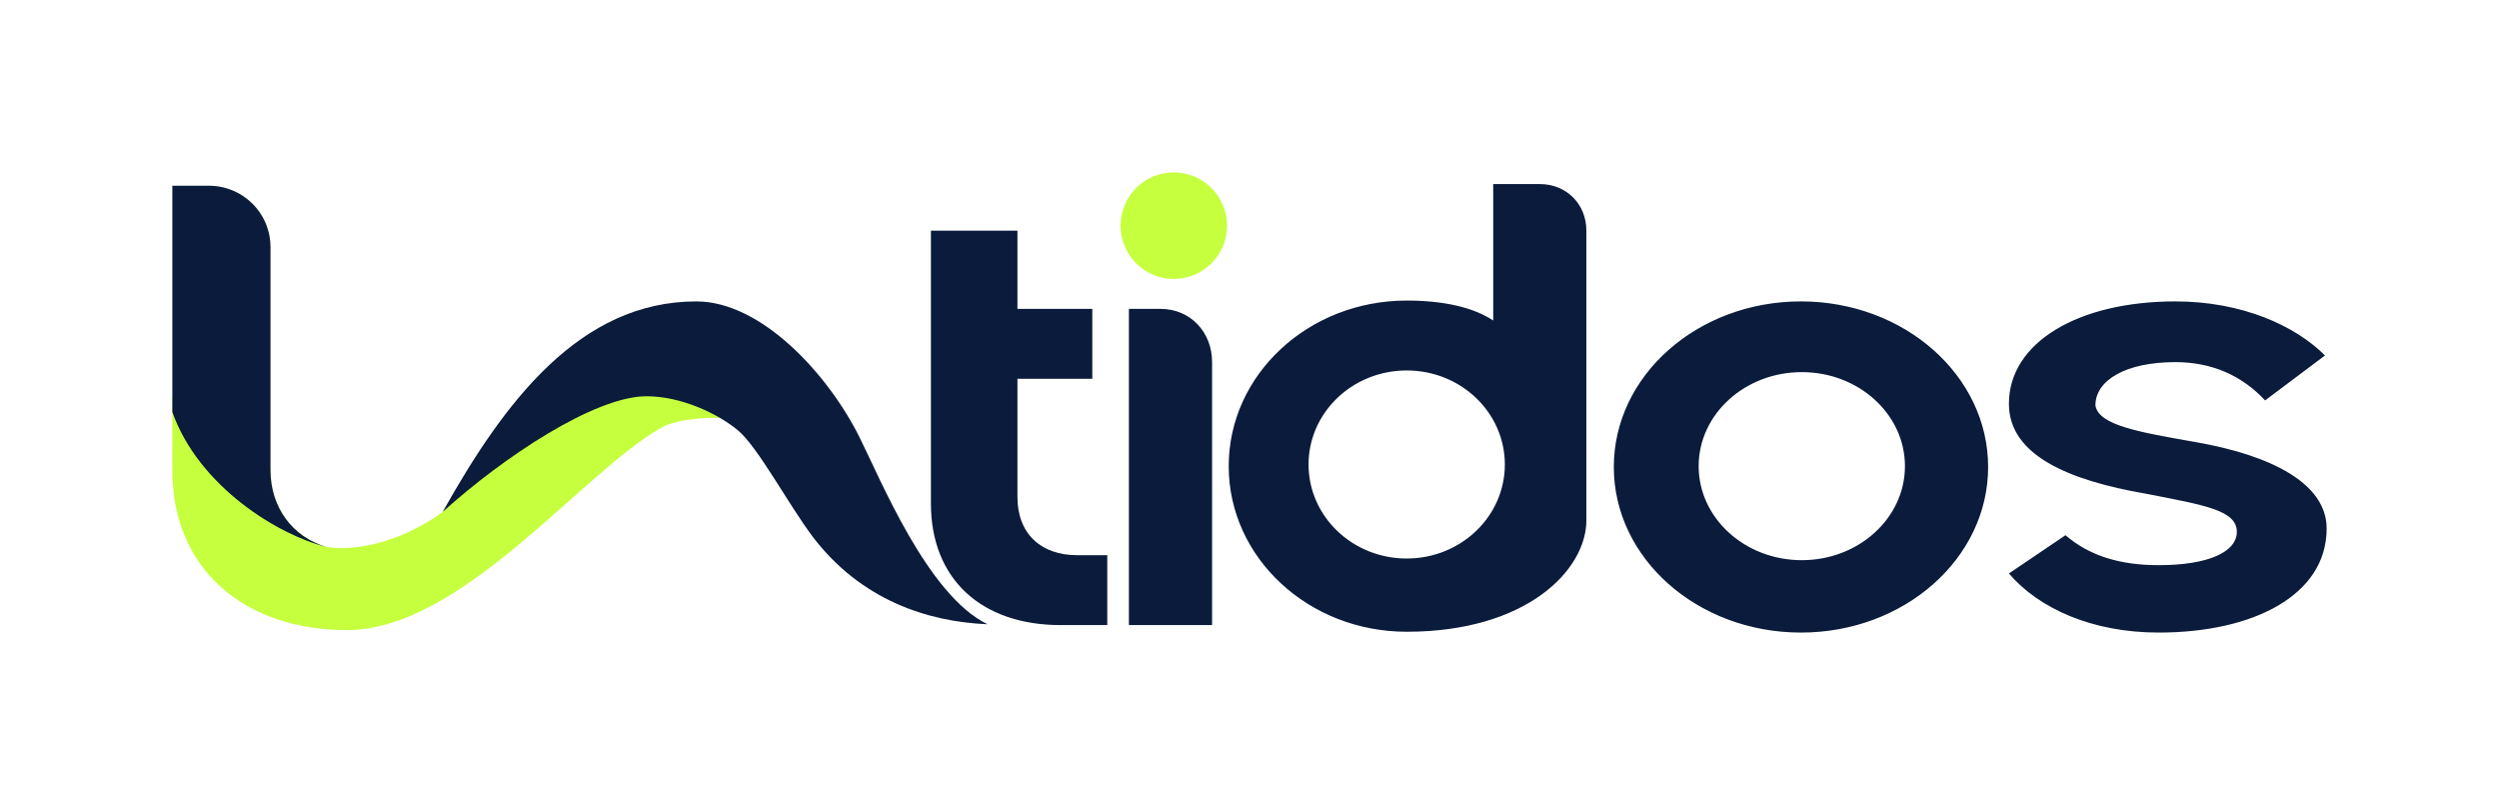
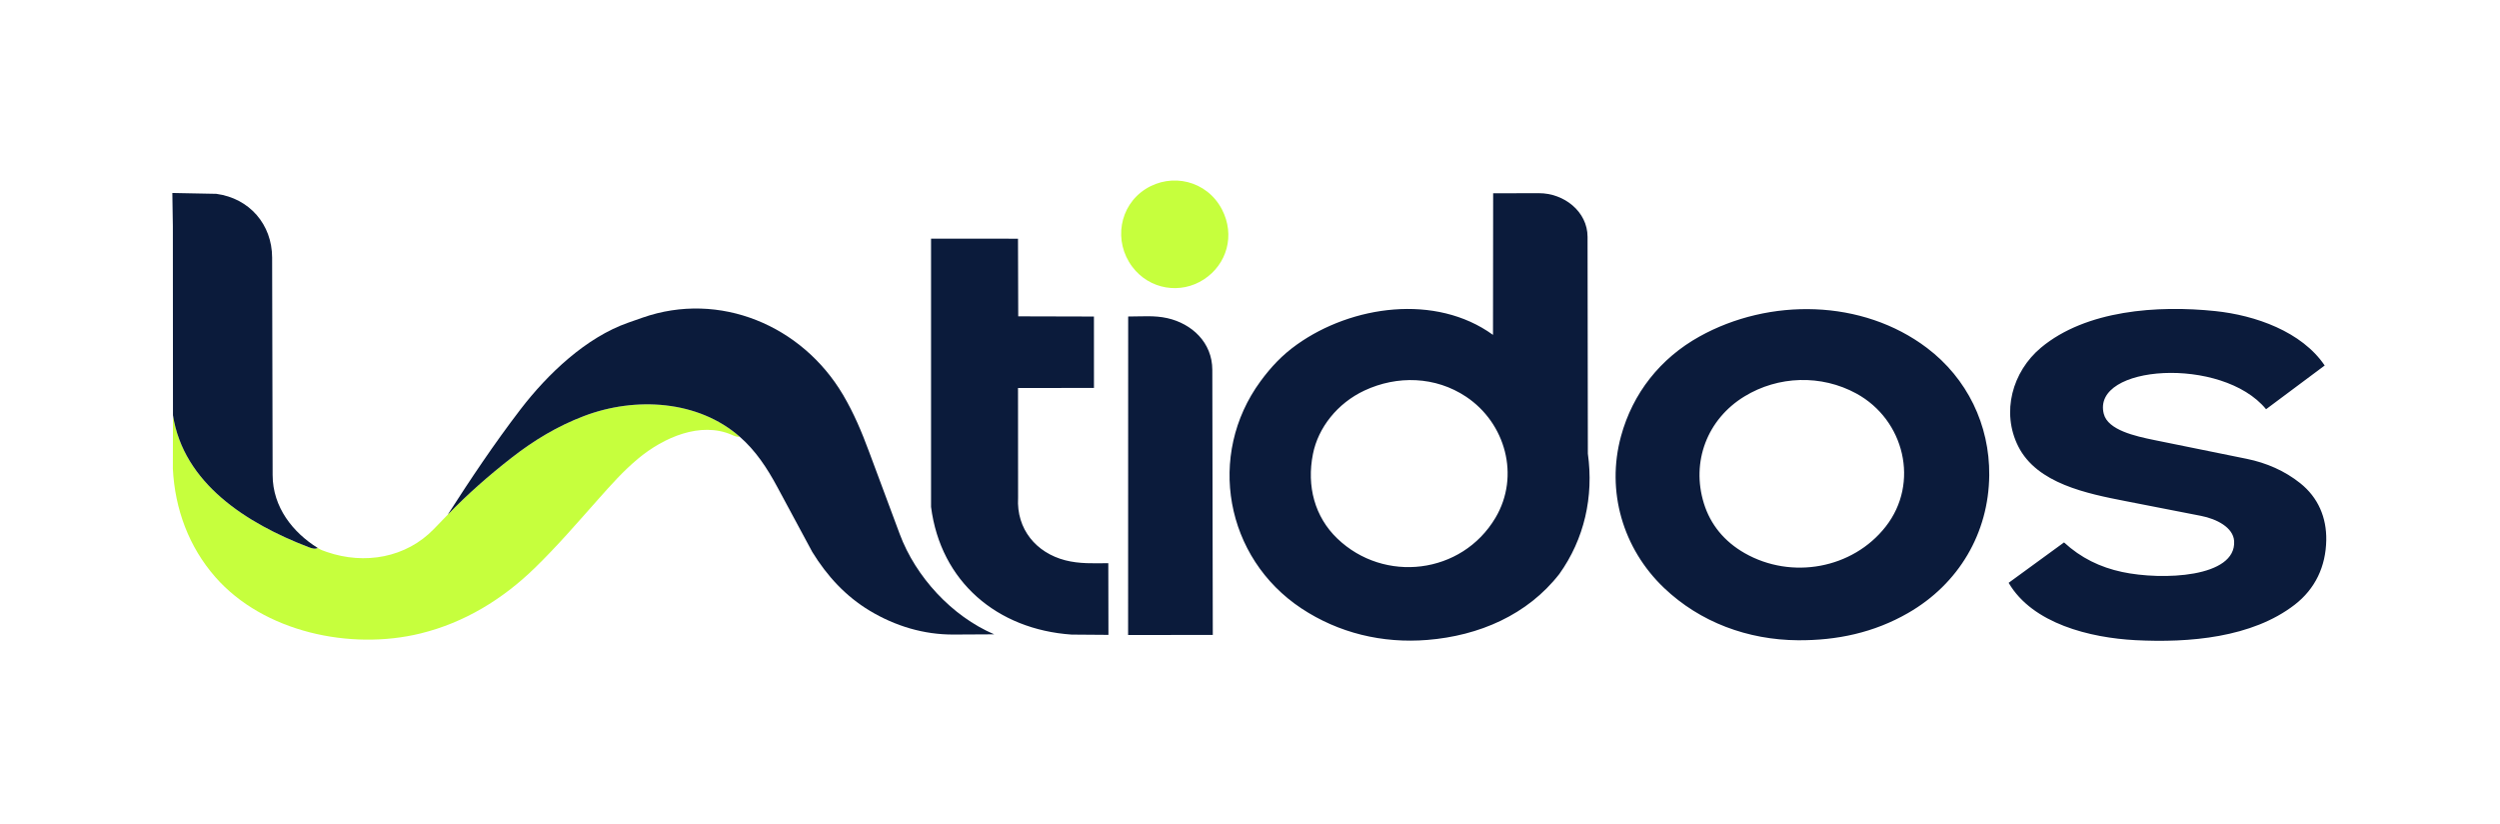
- <svg xmlns="http://www.w3.org/2000/svg" viewBox="-80 -80 1160 373.51" width="1160" height="373.51">
+ <svg xmlns="http://www.w3.org/2000/svg" viewBox="-80 -80 1160 381.93" width="1160" height="381.93">
  <g id="Logotipo">
-     <path id="gesto-acento" fill="#C6FF3D" fill-rule="nonzero" d="M0 103.47L41.7 103.47L45.56 138.22C45.56 155.21 55.6 169.11 71.43 173.75C84.94 176.06 106.56 171.43 125.48 157.53C157.53 126.64 192.28 98.07 220.08 98.07C242.47 98.07 257.92 105.79 267.18 115.06C254.05 112.74 235.06 113.82 227.03 118.38C190.12 139.23 134.36 212.36 81.08 212.36C33.98 212.36 0 184.56 0 138.22Z" />
-     <path id="gesto-asta" fill="#0B1B3B" fill-rule="nonzero" d="M0 111.2L0 6.18L16.99 6.18C32.43 6.18 45.56 18.53 45.56 34.75L45.56 138.22C45.56 155.21 55.6 169.11 71.43 173.75C49.42 168.34 12.36 145.95 0 111.2Z" />
-     <path id="gesto-onda" fill="#0B1B3B" fill-rule="nonzero" d="M125.48 157.53C154.13 106.33 189.19 59.85 243.24 59.85C273.36 59.85 304.25 93.44 318.92 122.78C328.96 142.86 350.58 196.14 378.38 209.65C350.58 208.49 319.69 198.46 297.3 169.11C285.71 153.67 271.81 127.41 262.55 119.69C253.28 111.97 236.29 103.86 220.08 103.86C196.14 103.86 153.67 132.05 125.48 157.53Z" />
-     <path id="letras" fill="#0B1B3B" fill-rule="nonzero" d="M352.12 27.03L392.28 27.03L392.28 63.32L427.03 63.32L427.03 95.75L392.28 95.75L392.28 150.58C392.28 167.57 403.09 177.61 420.08 177.61L433.98 177.61L433.98 210.04L412.36 210.04C375.29 210.04 352.12 188.42 352.12 153.67ZM444.02 63.32L458.69 63.32C472.59 63.32 482.63 74.13 482.63 88.03L482.63 210.04L444.02 210.04ZM613.13 5.41L634.75 5.41C647.1 5.41 656.37 14.67 656.37 27.03L656.37 161.39C656.37 184.56 628.57 213.13 572.97 213.13C527.34 213.13 490.35 178.76 490.35 136.29C490.35 93.82 527.34 59.46 572.97 59.46C589.96 59.46 603.86 62.55 613.13 68.73ZM572.97 91.89C547.8 91.89 527.41 111.43 527.41 135.52C527.41 159.61 547.8 179.15 572.97 179.15C598.15 179.15 618.53 159.61 618.53 135.52C618.53 111.43 598.15 91.89 572.97 91.89ZM755.98 59.85C803.94 59.85 842.86 94.21 842.86 136.68C842.86 179.15 803.94 213.51 755.98 213.51C708.03 213.51 669.11 179.15 669.11 136.68C669.11 94.21 708.03 59.85 755.98 59.85ZM756.37 92.66C729.96 92.66 708.49 112.2 708.49 136.29C708.49 160.39 729.96 179.92 756.37 179.92C782.78 179.92 804.25 160.39 804.25 136.29C804.25 112.2 782.78 92.66 756.37 92.66ZM999.23 84.94L971.43 105.79C960.62 94.21 946.72 88.03 929.73 88.03C906.56 88.03 892.66 96.53 892.66 108.11C894.21 117.37 912.74 120.46 939 125.1C974.52 131.27 1000 144.4 1000 165.25C1000 196.14 966.02 213.51 922.01 213.51C891.12 213.51 866.41 202.32 852.51 186.1L878.76 168.34C889.58 177.61 903.47 182.24 922.01 182.24C945.17 182.24 958.3 176.06 958.3 166.8C958.3 156.76 943.63 154.44 915.83 149.03C880.31 142.86 852.51 131.27 852.51 107.34C852.51 78.76 884.94 59.85 929.73 59.85C960.62 59.85 985.33 71.04 999.23 84.94Z" />
-     <path id="punto-i" fill="#C6FF3D" fill-rule="nonzero" d="M440.15 24.71C440.15 11.07 451.22 0 464.86 0C478.51 0 489.58 11.07 489.58 24.71C489.58 38.36 478.51 49.42 464.86 49.42C451.22 49.42 440.15 38.36 440.15 24.71Z" />
+     <path id="gesto-acento" fill="#C6FF3D" fill-rule="nonzero" d="M263.35 122.62C262.02 122.86 260.9 122.28 259.58 121.71C245.18 115.55 228.15 122.83 216.1 132.89C209.31 138.57 203.67 144.92 197.77 151.56C187.94 162.6 178.78 173.31 168.11 183.66C153.25 198.1 135.55 208.91 115.25 213.91C82.66 221.93 42.29 213.25 19.96 187.76C7.67 173.74 1.19 156.21 0.24 137.51L0.29 112.66C5.22 144.25 34.37 162.8 63.15 173.83C64.9 174.49 66.15 174.87 67.49 174.25C69.01 175.2 69.81 175.47 71.78 176.14C89.28 182.13 108.5 178.82 121.42 165.44L127.84 158.8C137.03 149.29 146.92 140.61 157.64 132.26C167.96 124.23 178.77 117.73 190.99 113.07C215.02 103.9 244.1 105.76 263.35 122.62" />
+     <path id="gesto-asta" fill="#0B1B3B" fill-rule="nonzero" d="M67.49 174.25C66.16 174.87 64.9 174.49 63.15 173.83C34.37 162.8 5.22 144.25 0.29 112.66L0.24 24.92L0 9.54L20.41 9.94C35.82 12.03 46.28 24.14 46.32 39.53L46.55 140.42C46.58 155.34 55.94 167.06 67.49 174.25" />
+     <path id="gesto-onda" fill="#0B1B3B" fill-rule="nonzero" d="M263.35 122.62C244.1 105.76 215.02 103.9 190.99 113.07C178.77 117.73 167.96 124.23 157.64 132.26C146.92 140.61 137.03 149.29 127.84 158.8C138.49 142.21 149.4 125.88 161.56 110.01C174.23 93.48 192.04 76.57 211.62 69.72L218.26 67.39C253.97 54.9 292.29 70.93 311.37 103.28C316.36 111.75 319.95 120.3 323.44 129.69L337.66 167.85C345.03 187.62 361.81 205.92 381.5 214.33L362.65 214.43C348.81 214.5 335.59 210.5 323.73 203.38C312.52 196.65 303.88 187.22 297.05 176.11L280.86 146.05C276.04 137.09 270.78 129.12 263.35 122.62" />
+     <path id="letras" fill="#0B1B3B" fill-rule="nonzero" d="M392.58 150.98C391.76 165.52 400.99 176.5 414.5 179.98C420.99 181.65 427.49 181.39 434.46 181.31L434.52 214.58L417.41 214.45C382.86 212.06 356.64 189.92 352.18 155.2L352.18 30.73L392.54 30.76L392.65 66.78L427.79 66.87L427.8 100L392.55 100.04ZM392.58 150.98M482.74 91.62L482.96 214.62L443.65 214.63L443.68 66.86C450.07 66.87 455.84 66.26 461.89 67.63C473.23 70.2 482.72 78.89 482.74 91.62M614.18 160.24C625.72 140.78 618.76 116.23 600.56 104.09C586.34 94.6 568.57 94.09 553.36 101.21C540.75 107.12 531.87 118.47 529.45 130.66C526.47 145.59 530.27 159.8 540.75 169.87C562.49 190.77 598.56 186.56 614.18 160.24M643.82 186.33C628.98 205.36 606.53 214.98 582.59 216.93C561.62 218.64 541.33 213.69 524.14 202.32C488.69 178.86 479.98 131.13 505.14 96.86C509.95 90.32 515.12 84.77 522.02 79.86C547.45 61.74 586.43 56.14 613.03 75.39L613.1 9.68L634.31 9.64C646.06 9.61 656.91 18.22 656.92 29.89L657.06 130.48C659.85 150.51 655.42 170.08 643.82 186.33M729.86 176.66C751.58 189.05 779.95 183.94 795.3 164.36C811.18 144.12 804.02 114.79 781.7 102.6C765.41 93.71 745.45 94.33 729.73 103.95C712.47 114.5 704.93 134.26 710.92 153.58C713.95 163.34 720.35 171.23 729.86 176.66M805.72 204.43C789.86 213.56 772.72 217.2 754.6 217.08C731.37 216.92 709.19 208.77 692.43 192.8C673.29 174.57 665.49 147.88 672.45 122.39C677.9 102.41 690.69 86.27 708.83 76.17C741.3 58.1 784.47 58.72 814.49 81.45C833.13 95.57 843.61 117.11 843.38 140.53C843.11 167.38 829.24 190.91 805.72 204.43M985.12 200.63C965.33 215.89 936.18 218.34 911.26 217.04C890.28 215.95 863.46 209.41 852.38 190.43L878.1 171.68C885.91 178.88 894.88 183.23 905.07 185.4C923.74 189.39 958.05 187.99 957.05 171.08C956.67 164.71 948.88 160.77 941.67 159.36L906.86 152.56C888.69 149.01 865.56 144.41 856.84 127.11C848.88 111.31 854.06 92.45 867.41 81.3C888.3 63.88 921.52 61.55 948.27 64.34C966.88 66.28 988.44 73.85 999.09 89.59L971.88 109.88C951.51 85.06 890.64 89.24 896.56 112.08C898.5 119.57 911.18 122.39 920.06 124.2L962.89 132.9C972.08 134.77 980.53 138.46 987.72 144.19C996.09 150.86 1000 160.15 999.82 170.64C999.61 182.79 994.75 193.21 985.12 200.63" />
+     <path id="punto-i" fill="#C6FF3D" fill-rule="nonzero" d="M487.2 17.15C493.45 29.14 489.52 42.64 478.86 49.62C468.05 56.71 453.56 54.39 445.6 43.8C436.74 32.01 439.56 15.5 451.69 7.75C463.83 0 480.21 3.76 487.2 17.15" />
  </g>
</svg>
